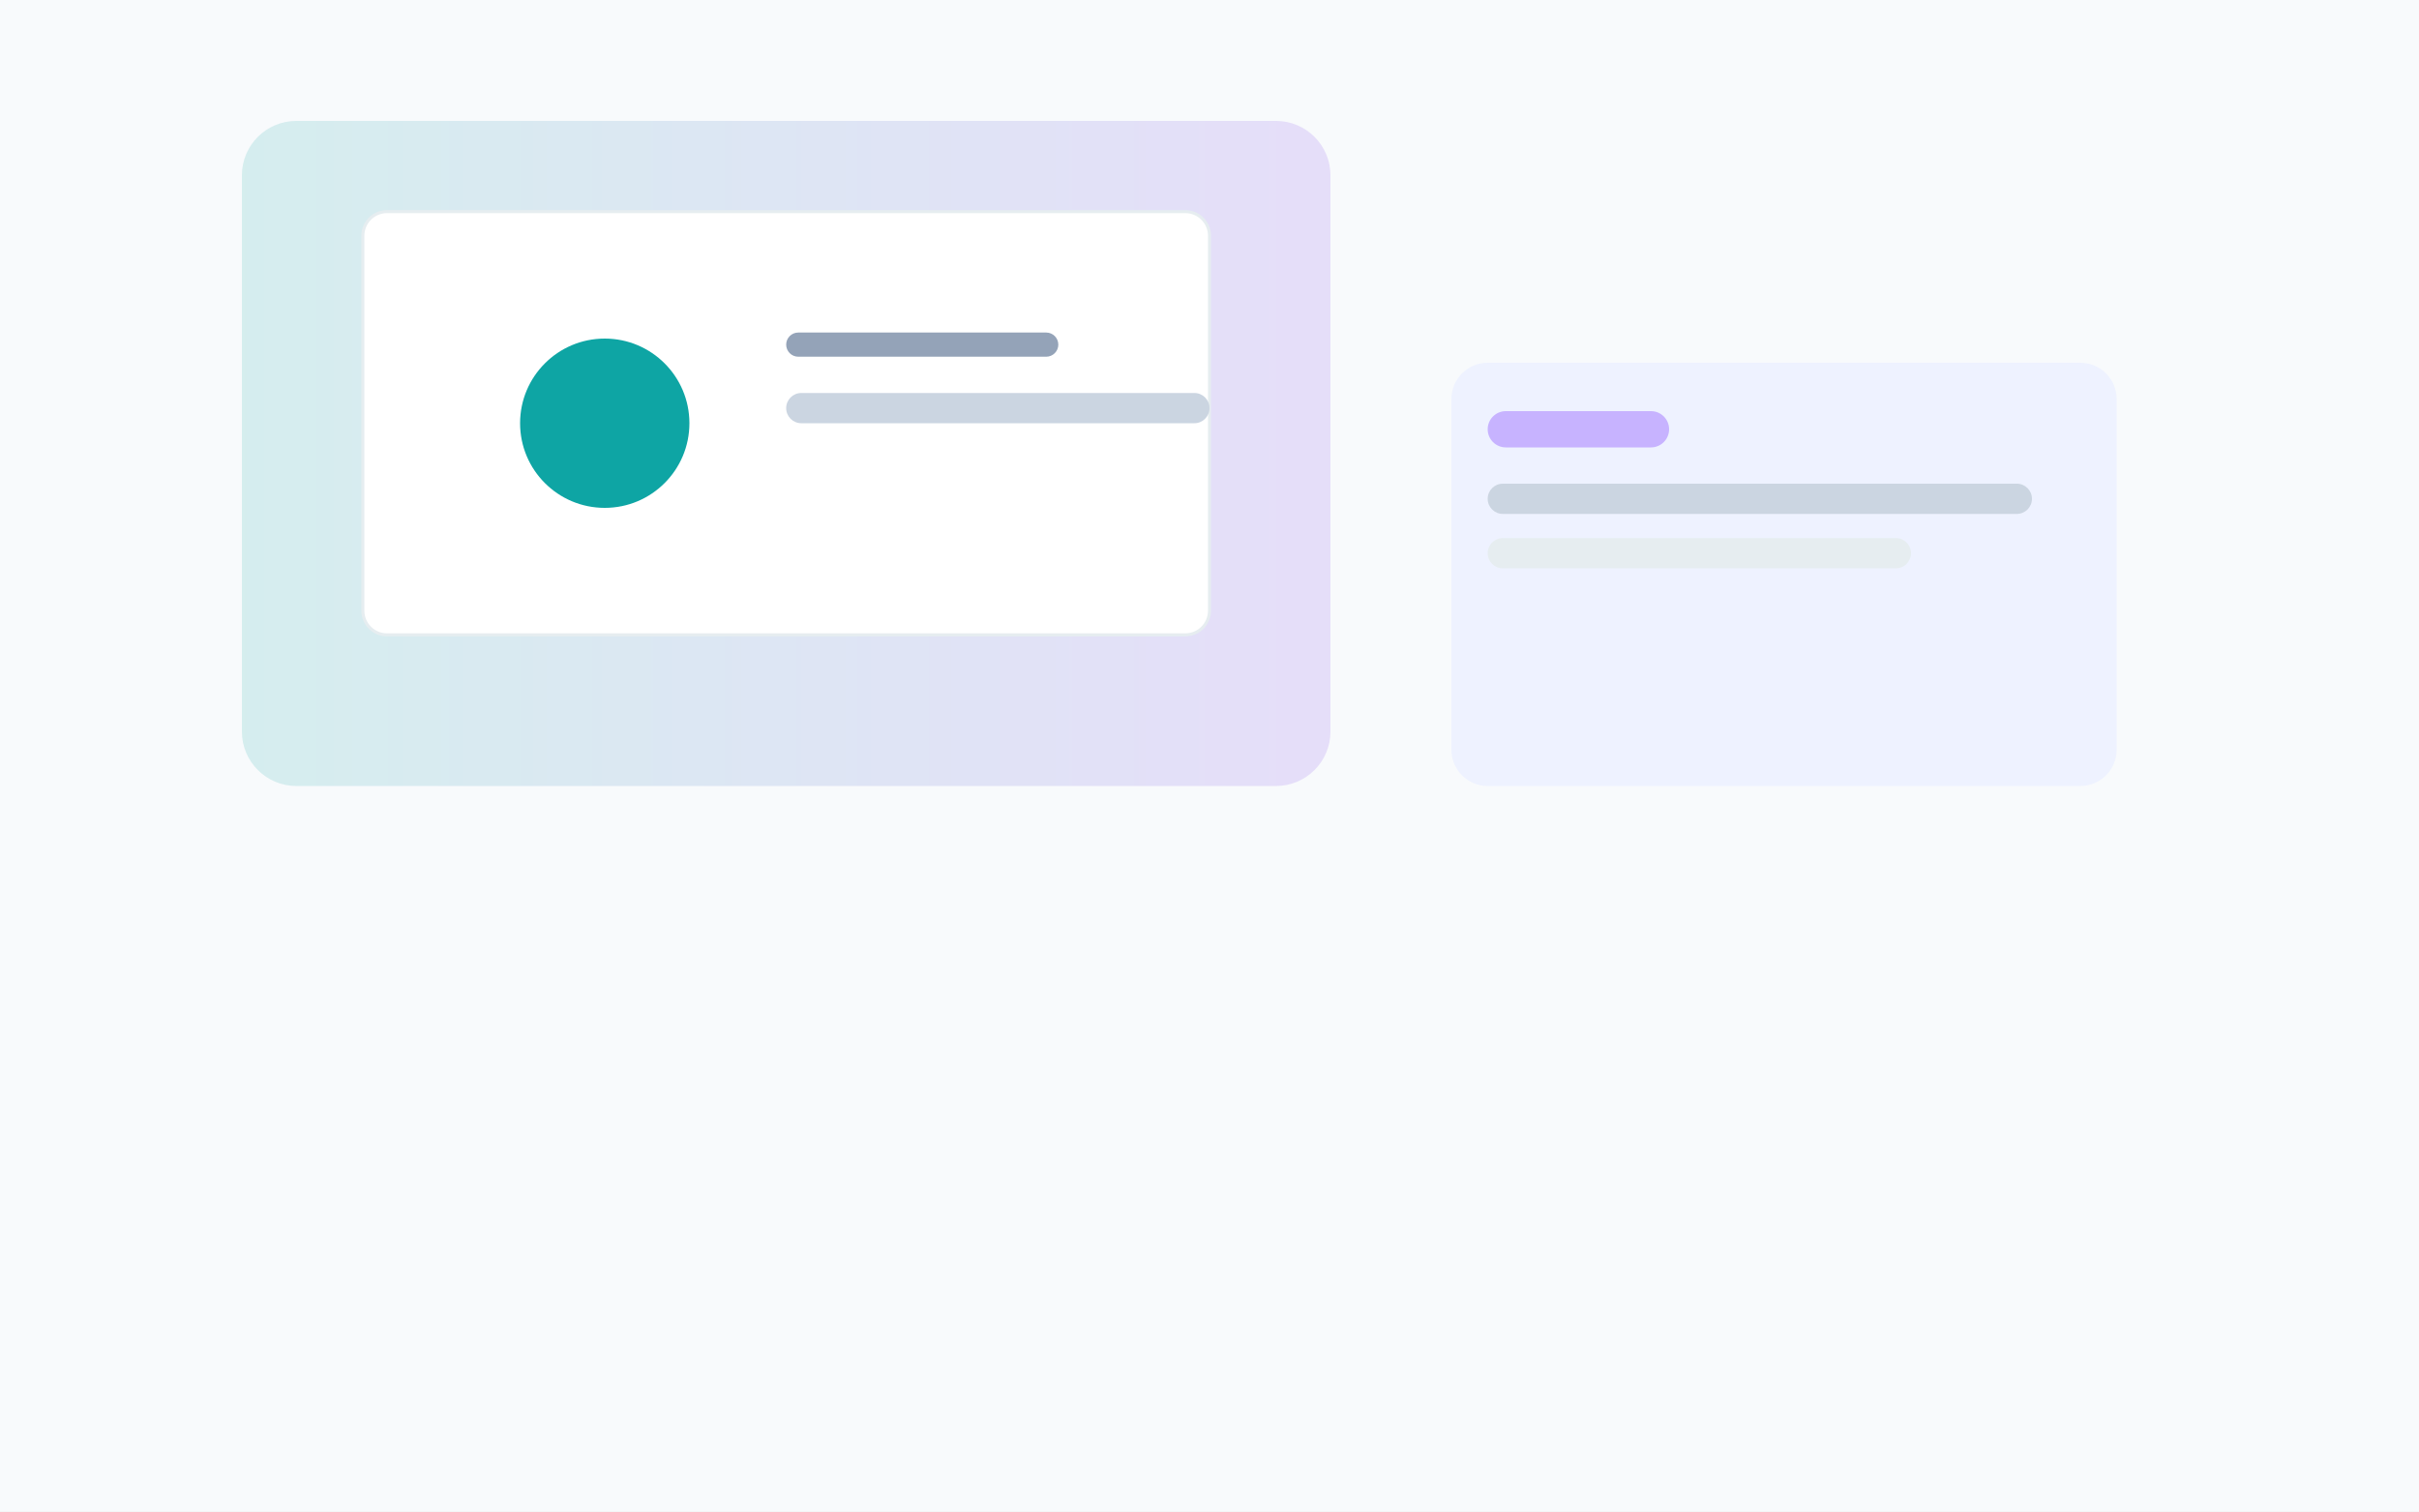
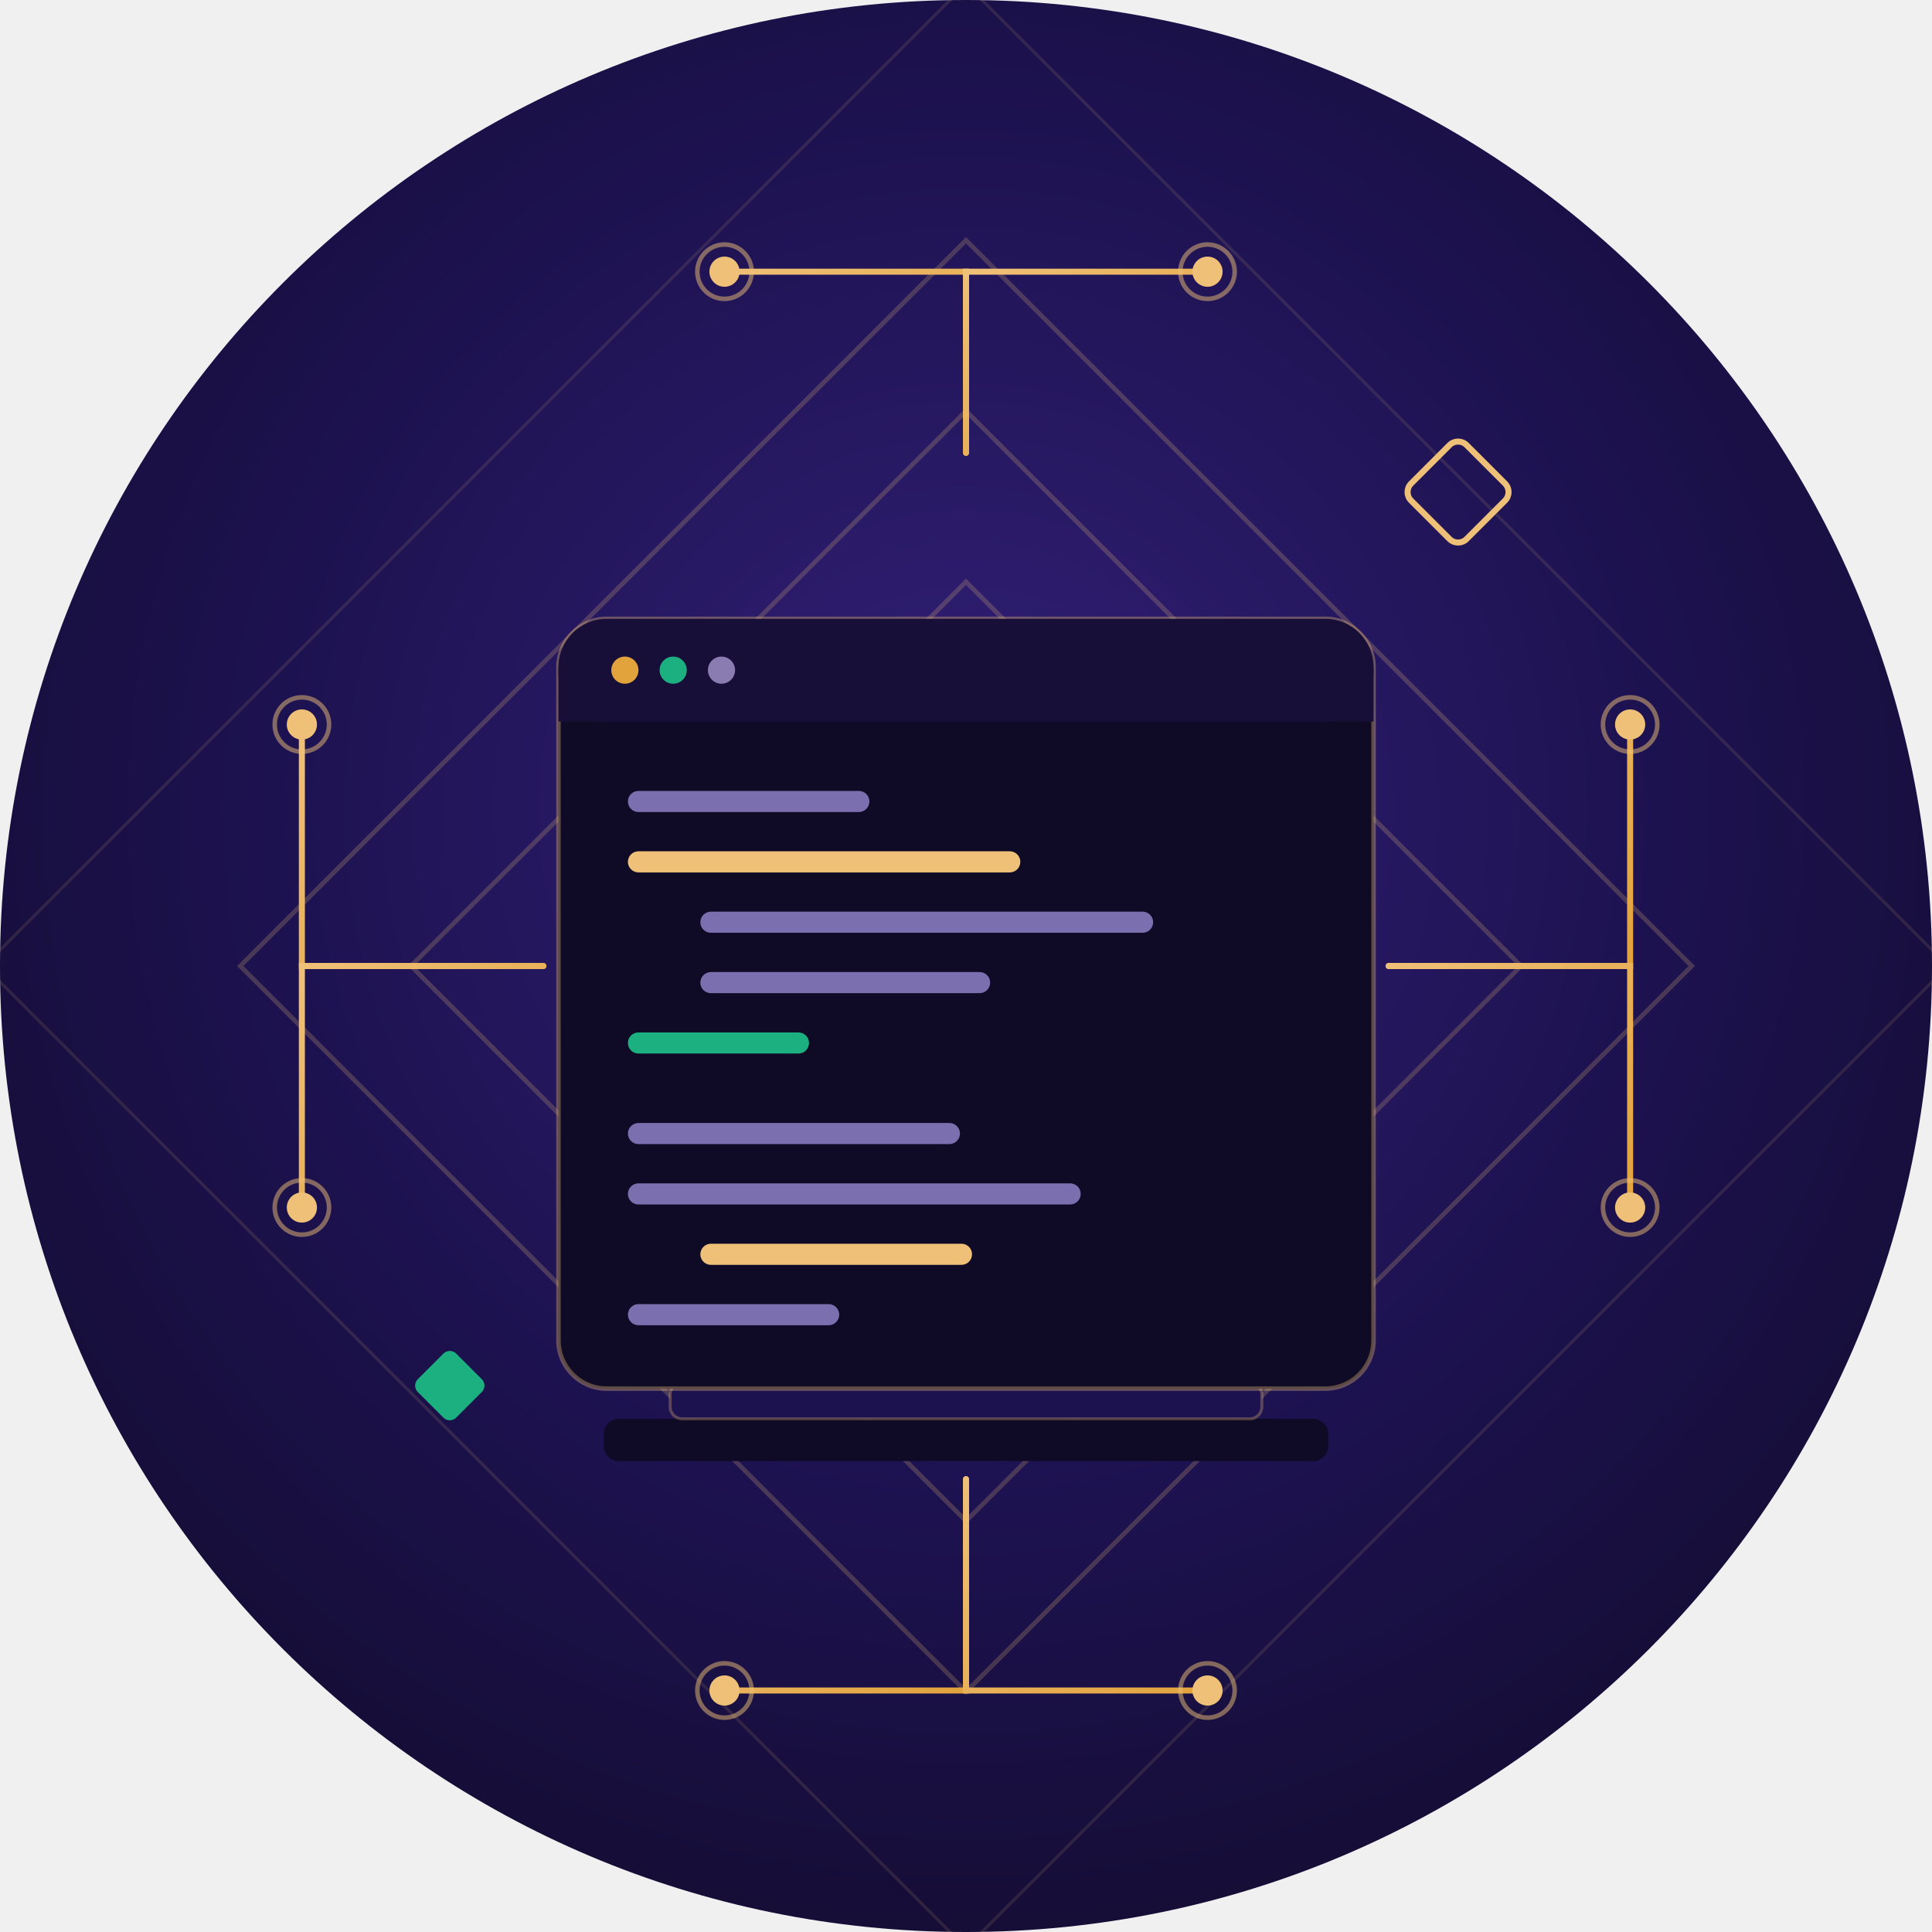
- <svg xmlns="http://www.w3.org/2000/svg" viewBox="0 0 800 500">
+ <svg xmlns="http://www.w3.org/2000/svg" viewBox="0 0 640 640" role="img" aria-labelledby="heroTitle">
  <defs>
-     <linearGradient id="g" x1="0" x2="1">
-       <stop offset="0" stop-color="#0ea5a4" />
-       <stop offset="1" stop-color="#7c3aed" />
+     <radialGradient id="bgGlow" cx="50%" cy="42%" r="65%">
+       <stop offset="0%" stop-color="#332078" />
+       <stop offset="55%" stop-color="#1D1250" />
+       <stop offset="100%" stop-color="#130C2E" />
+     </radialGradient>
+     <linearGradient id="goldLine" x1="0" y1="0" x2="1" y2="1">
+       <stop offset="0%" stop-color="#EFC077" />
+       <stop offset="100%" stop-color="#E2A33D" />
    </linearGradient>
  </defs>
-   <rect width="100%" height="100%" fill="#f8fafc" />
-   <g transform="translate(80,40)">
-     <rect x="0" y="0" width="360" height="220" rx="18" fill="url(#g)" opacity="0.15" />
-     <rect x="40" y="30" width="280" height="140" rx="8" fill="#fff" stroke="#e6edf0" />
-     <circle cx="120" cy="100" r="28" fill="#0ea5a4" />
-     <rect x="180" y="70" width="90" height="8" rx="4" fill="#94a3b8" />
-     <rect x="180" y="90" width="140" height="10" rx="5" fill="#cbd5e1" />
+   <circle cx="320" cy="320" r="320" fill="url(#bgGlow)" />
+   <g stroke="#EFC077" stroke-opacity="0.22" fill="none" stroke-width="1.5">
+     <rect x="150" y="150" width="340" height="340" transform="rotate(45 320 320)" />
+     <rect x="190" y="190" width="260" height="260" transform="rotate(45 320 320)" />
+     <rect x="230" y="230" width="180" height="180" transform="rotate(45 320 320)" />
  </g>
-   <g transform="translate(480,120)">
-     <rect x="0" y="0" width="220" height="140" rx="12" fill="#eef2ff" />
-     <rect x="12" y="16" width="60" height="12" rx="6" fill="#c7b3ff" />
-     <rect x="12" y="40" width="180" height="10" rx="5" fill="#cbd5e1" />
-     <rect x="12" y="58" width="140" height="10" rx="5" fill="#e6edf0" />
+   <g stroke="#EFC077" stroke-opacity="0.12" fill="none" stroke-width="1">
+     <rect x="90" y="90" width="460" height="460" transform="rotate(45 320 320)" />
  </g>
+   <g stroke="url(#goldLine)" stroke-width="2" fill="none" stroke-linecap="round">
+     <path d="M320 150 V90 H240" />
+     <path d="M320 150 V90 H400" />
+     <path d="M460 320 H540 V240" />
+     <path d="M460 320 H540 V400" />
+     <path d="M320 490 V560 H240" />
+     <path d="M320 490 V560 H400" />
+     <path d="M180 320 H100 V240" />
+     <path d="M180 320 H100 V400" />
+   </g>
+   <g fill="#EFC077">
+     <circle cx="240" cy="90" r="5" />
+     <circle cx="400" cy="90" r="5" />
+     <circle cx="540" cy="240" r="5" />
+     <circle cx="540" cy="400" r="5" />
+     <circle cx="240" cy="560" r="5" />
+     <circle cx="400" cy="560" r="5" />
+     <circle cx="100" cy="240" r="5" />
+     <circle cx="100" cy="400" r="5" />
+   </g>
+   <g fill="none" stroke="#EFC077" stroke-width="1.5" stroke-opacity="0.5">
+     <circle cx="240" cy="90" r="9" />
+     <circle cx="400" cy="90" r="9" />
+     <circle cx="540" cy="240" r="9" />
+     <circle cx="540" cy="400" r="9" />
+     <circle cx="240" cy="560" r="9" />
+     <circle cx="400" cy="560" r="9" />
+     <circle cx="100" cy="240" r="9" />
+     <circle cx="100" cy="400" r="9" />
+   </g>
+   <rect x="200" y="470" width="240" height="14" rx="5" fill="#0F0A25" />
+   <rect x="222" y="458" width="196" height="12" rx="4" fill="#1D1250" stroke="#EFC077" stroke-opacity="0.3" />
+   <rect x="185" y="205" width="270" height="255" rx="16" fill="#0F0A25" stroke="#EFC077" stroke-opacity="0.35" stroke-width="1.5" />
+   <rect x="185" y="205" width="270" height="34" rx="16" fill="#170F38" />
+   <rect x="185" y="221" width="270" height="18" fill="#170F38" />
+   <circle cx="207" cy="222" r="4.5" fill="#E2A33D" />
+   <circle cx="223" cy="222" r="4.5" fill="#1CB081" />
+   <circle cx="239" cy="222" r="4.5" fill="#8A7CB0" />
+   <g fill="#7C6FB0">
+     <rect x="208" y="262" width="80" height="7" rx="3.5" />
+     <rect x="208" y="282" width="130" height="7" rx="3.5" fill="#EFC077" />
+     <rect x="232" y="302" width="150" height="7" rx="3.5" />
+     <rect x="232" y="322" width="96" height="7" rx="3.5" />
+     <rect x="208" y="342" width="60" height="7" rx="3.5" fill="#1CB081" />
+     <rect x="208" y="372" width="110" height="7" rx="3.5" />
+     <rect x="208" y="392" width="150" height="7" rx="3.5" />
+     <rect x="232" y="412" width="90" height="7" rx="3.5" fill="#EFC077" />
+     <rect x="208" y="432" width="70" height="7" rx="3.5" />
+   </g>
+   <rect x="470" y="150" width="26" height="26" rx="4" transform="rotate(45 483 163)" fill="none" stroke="#EFC077" stroke-width="2" />
+   <rect x="140" y="450" width="18" height="18" rx="3" transform="rotate(45 149 459)" fill="#1CB081" />
</svg>
